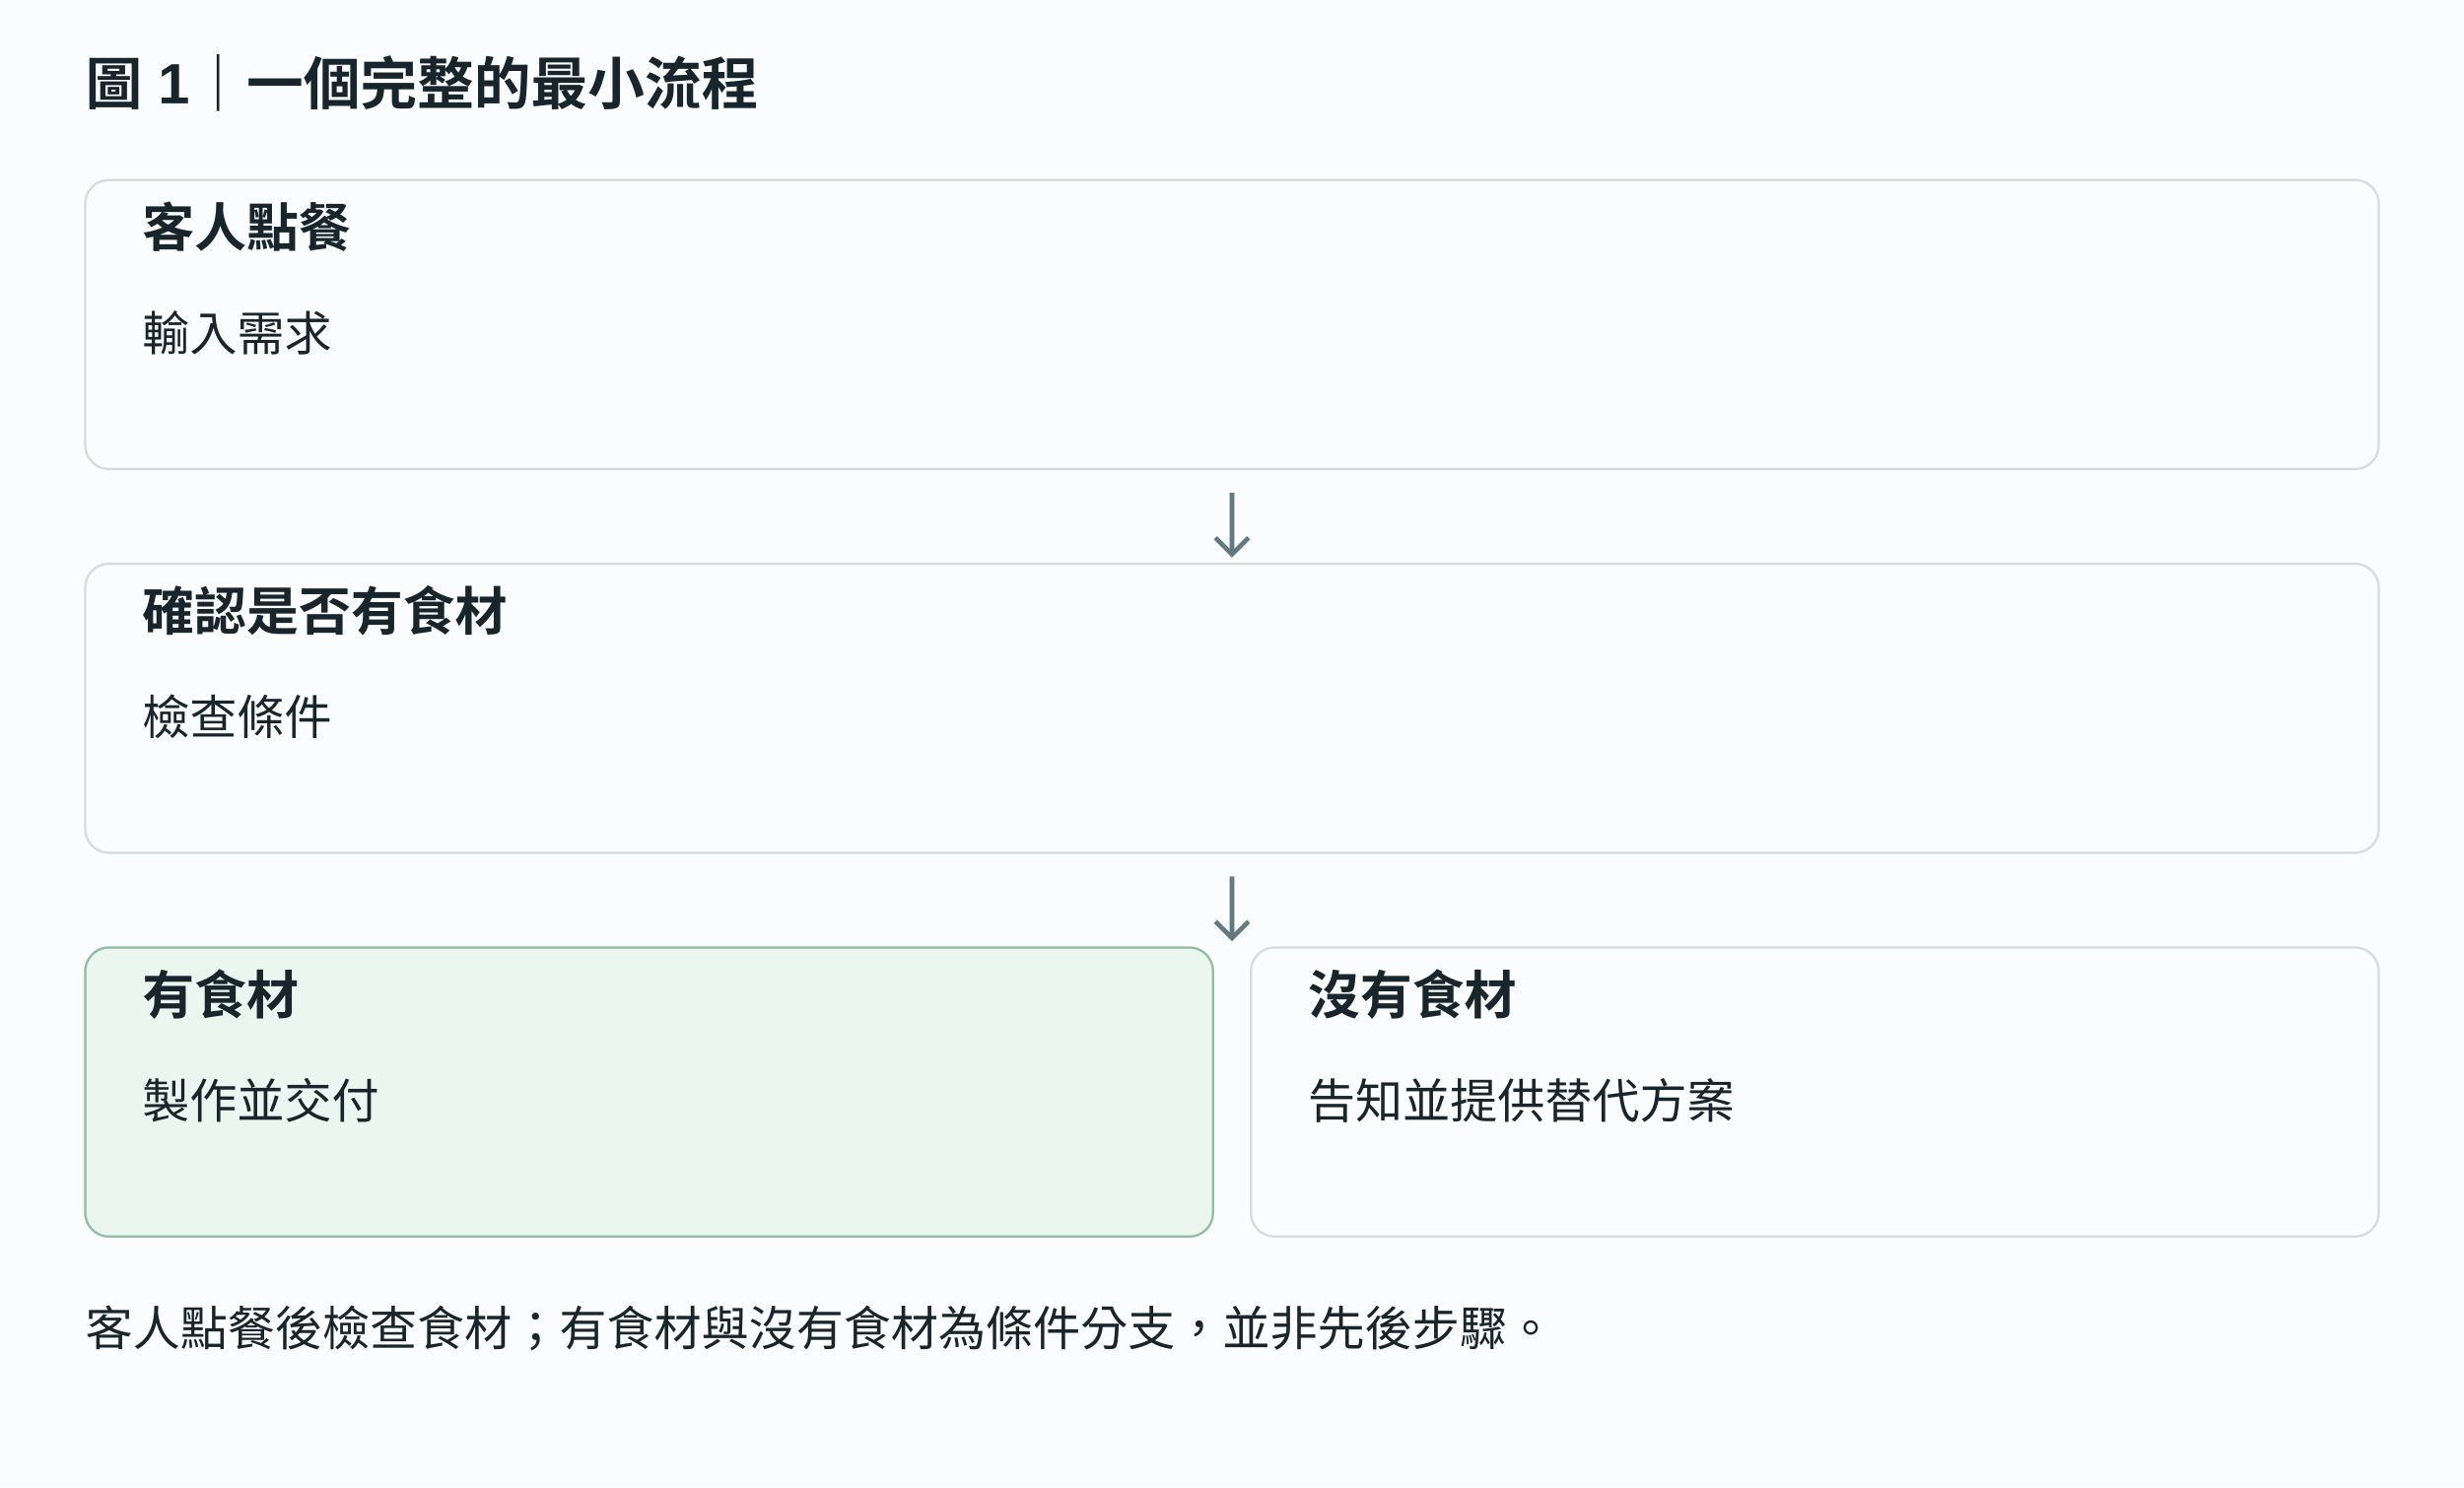
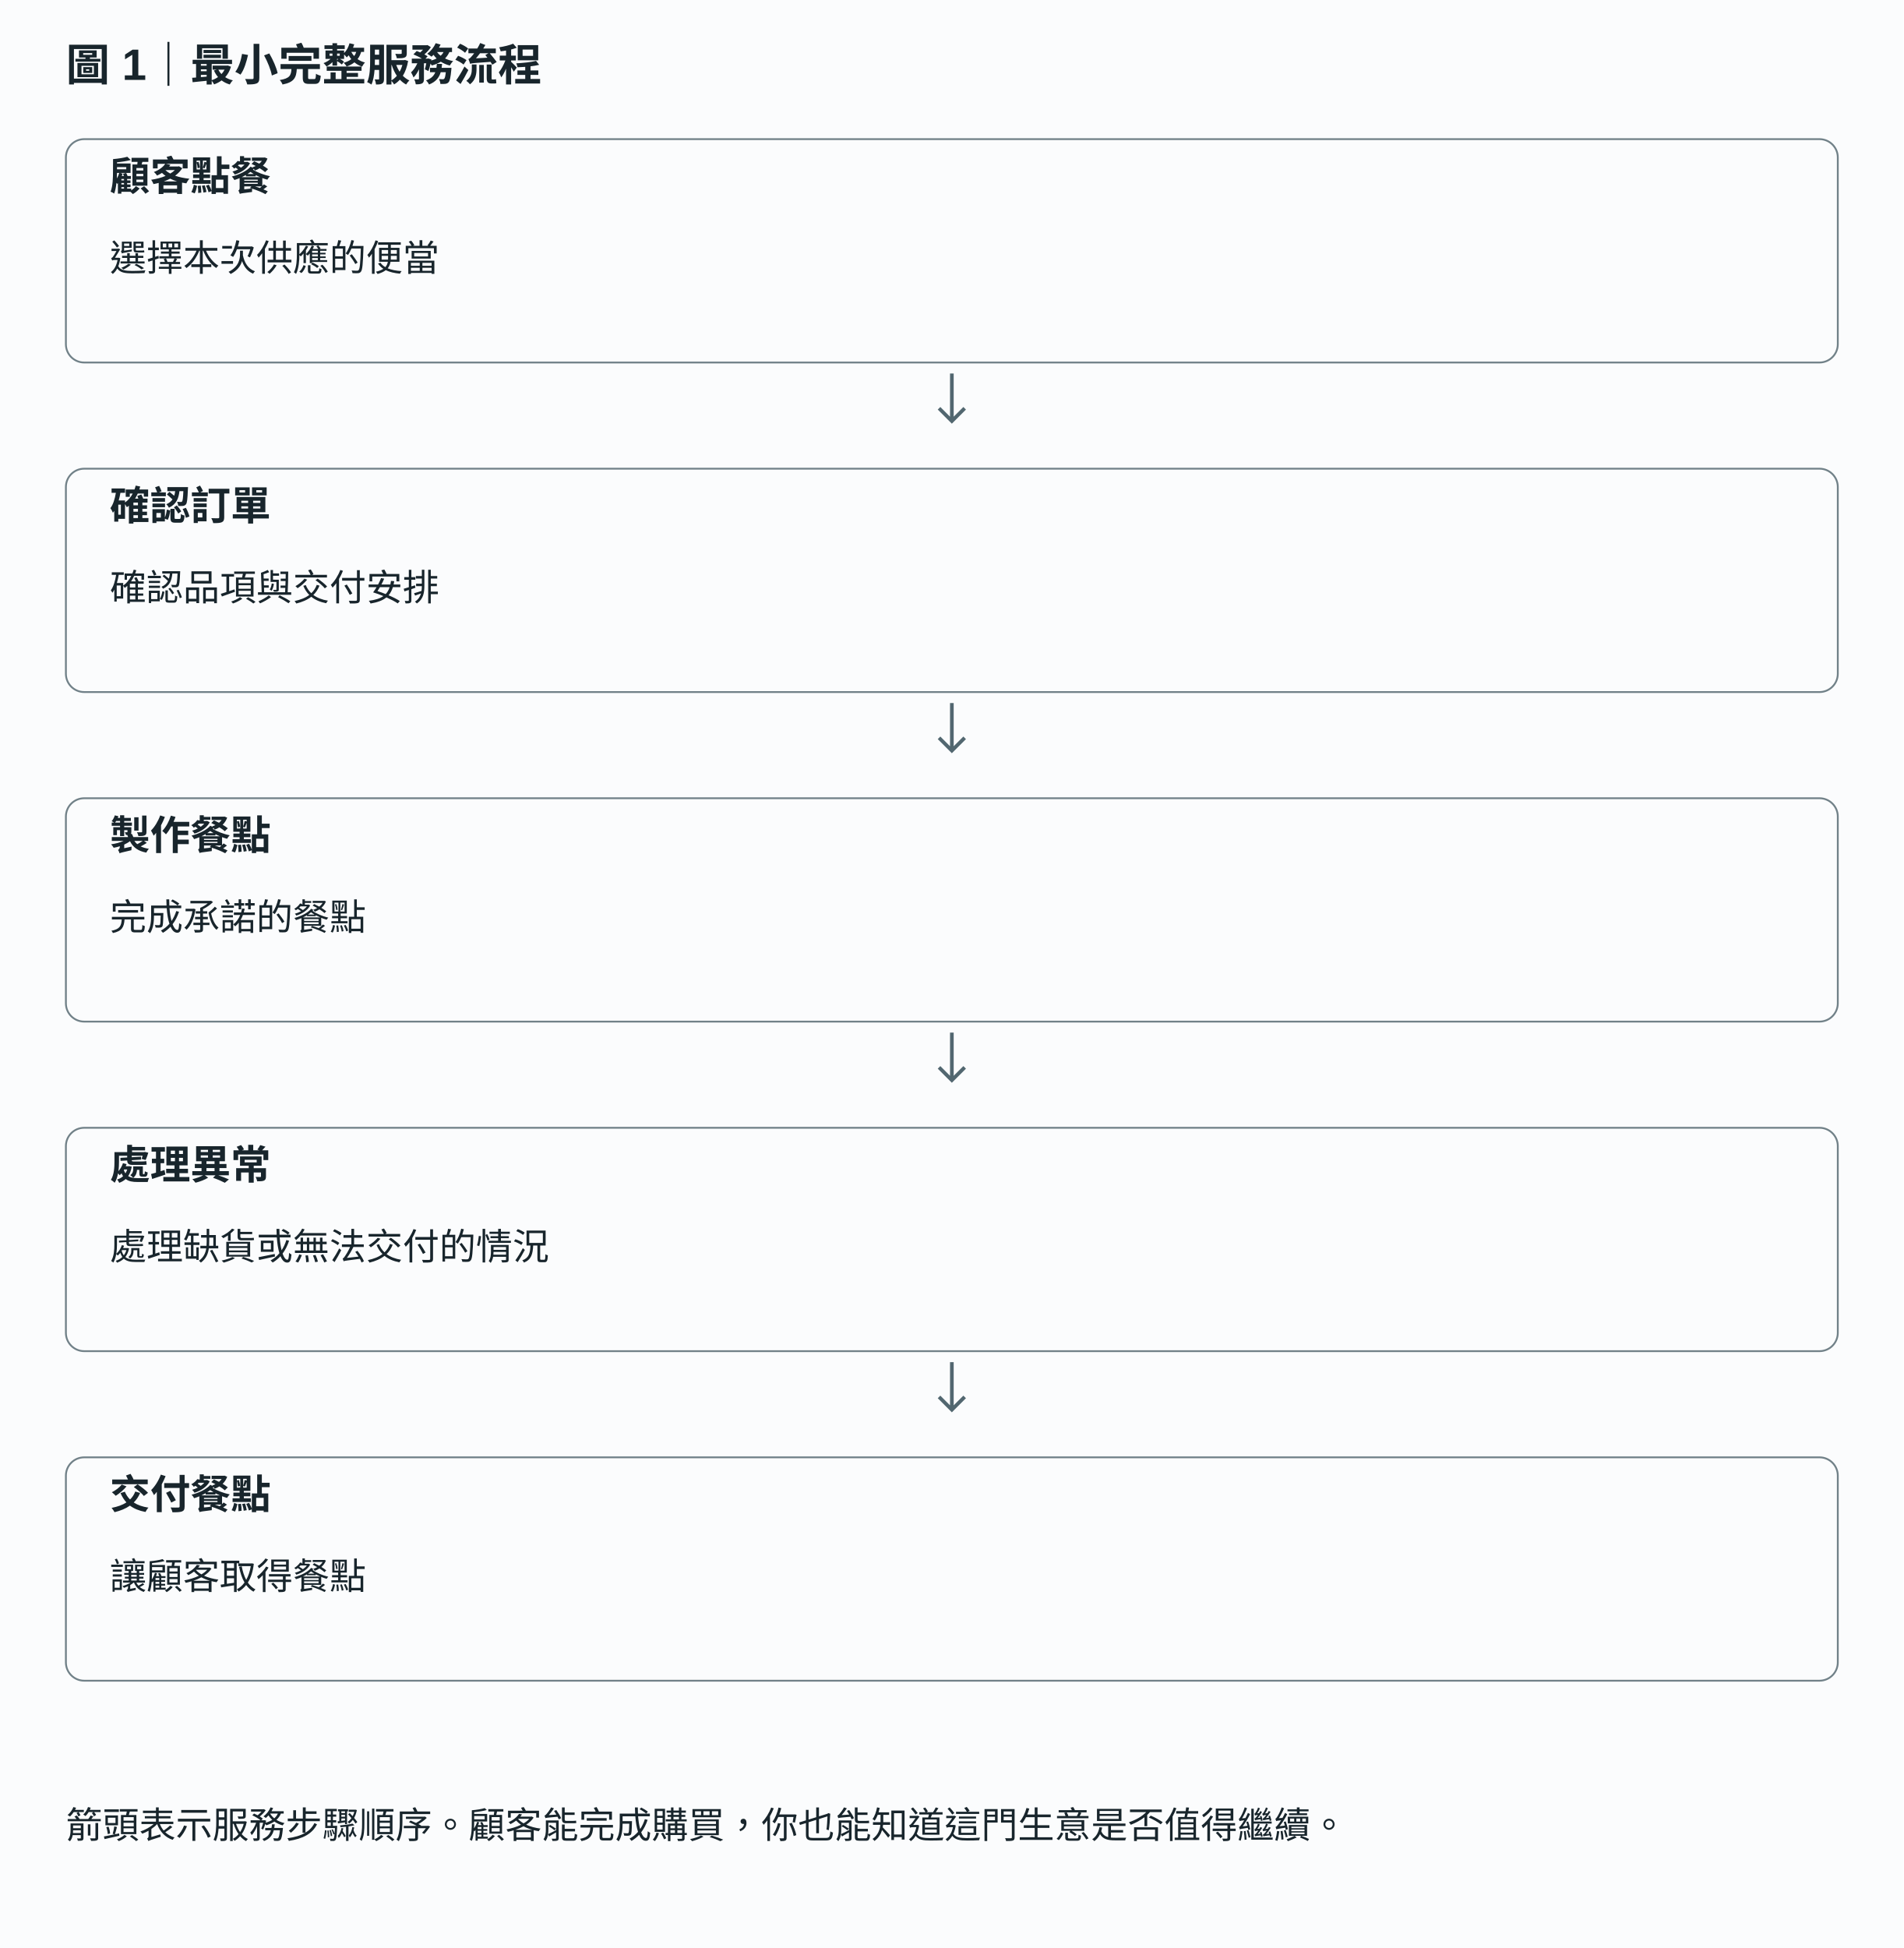
- <svg xmlns="http://www.w3.org/2000/svg" viewBox="0 0 1040 628" role="img" aria-labelledby="title desc" lang="zh">
-   <rect width="1040" height="628" fill="#fbfcfd" />
+ <svg xmlns="http://www.w3.org/2000/svg" viewBox="0 0 1040 1064" role="img" aria-labelledby="title desc" lang="zh">
+   <rect width="1040" height="1064" fill="#fbfcfd" />
  <g fill="#18252c" font-family="Arial, Noto Sans CJK TC, sans-serif">
-     <text x="36" y="44" font-size="24" font-weight="650">圖 1｜一個完整的最小流程</text>
-     <rect x="36" y="76" width="968" height="122" rx="10" fill="#fbfcfd" stroke="#d5dce0" />
-     <text x="60" y="104" font-size="22" font-weight="650">客人點餐</text>
-     <text x="60" y="148" font-size="20" font-weight="400">輸入需求</text>
-     <path d="M520 208v26m-7-7 7 7 7-7" fill="none" stroke="#637982" stroke-width="2" />
-     <rect x="36" y="238" width="968" height="122" rx="10" fill="#fbfcfd" stroke="#d5dce0" />
-     <text x="60" y="266" font-size="22" font-weight="650">確認是否有食材</text>
-     <text x="60" y="310" font-size="20" font-weight="400">檢查條件</text>
-     <path d="M520 370v26m-7-7 7 7 7-7" fill="none" stroke="#637982" stroke-width="2" />
-     <rect x="36" y="400" width="476" height="122" rx="10" fill="#eaf6ef" stroke="#91bca4" />
-     <text x="60" y="428" font-size="22" font-weight="650">有食材</text>
-     <text x="60" y="472" font-size="20" font-weight="400">製作並交付</text>
-     <rect x="528" y="400" width="476" height="122" rx="10" fill="#fbfcfd" stroke="#d5dce0" />
-     <text x="552" y="428" font-size="22" font-weight="650">沒有食材</text>
-     <text x="552" y="472" font-size="20" font-weight="400">告知並提供替代方案</text>
-     <text x="36" y="568" font-size="20" font-weight="400">客人點餐後檢查食材；有食材與沒有食材為條件分支，並非先後步驟。</text>
+     <text x="36" y="44" font-size="24" font-weight="650">圖 1｜最小完整服務流程</text>
+     <rect x="36" y="76" width="968" height="122" rx="10" fill="#fbfcfd" stroke="#718188" />
+     <text x="60" y="104" font-size="22" font-weight="650">顧客點餐</text>
+     <text x="60" y="148" font-size="20" font-weight="400">選擇本次供應的便當</text>
+     <path d="M520 204v26m-7-7 7 7 7-7" fill="none" stroke="#526770" stroke-width="2" />
+     <rect x="36" y="256" width="968" height="122" rx="10" fill="#fbfcfd" stroke="#718188" />
+     <text x="60" y="284" font-size="22" font-weight="650">確認訂單</text>
+     <text x="60" y="328" font-size="20" font-weight="400">確認品項與交付安排</text>
+     <path d="M520 384v26m-7-7 7 7 7-7" fill="none" stroke="#526770" stroke-width="2" />
+     <rect x="36" y="436" width="968" height="122" rx="10" fill="#fbfcfd" stroke="#718188" />
+     <text x="60" y="464" font-size="22" font-weight="650">製作餐點</text>
+     <text x="60" y="508" font-size="20" font-weight="400">完成承諾的餐點</text>
+     <path d="M520 564v26m-7-7 7 7 7-7" fill="none" stroke="#526770" stroke-width="2" />
+     <rect x="36" y="616" width="968" height="122" rx="10" fill="#fbfcfd" stroke="#718188" />
+     <text x="60" y="644" font-size="22" font-weight="650">處理異常</text>
+     <text x="60" y="688" font-size="20" font-weight="400">處理缺貨或無法交付的情況</text>
+     <path d="M520 744v26m-7-7 7 7 7-7" fill="none" stroke="#526770" stroke-width="2" />
+     <rect x="36" y="796" width="968" height="122" rx="10" fill="#fbfcfd" stroke="#718188" />
+     <text x="60" y="824" font-size="22" font-weight="650">交付餐點</text>
+     <text x="60" y="868" font-size="20" font-weight="400">讓顧客取得餐點</text>
+     <text x="36" y="1004" font-size="20" font-weight="400">箭頭表示服務步驟順序。顧客能完成購買，你也能知道這門生意是否值得繼續。</text>
  </g>
</svg>
